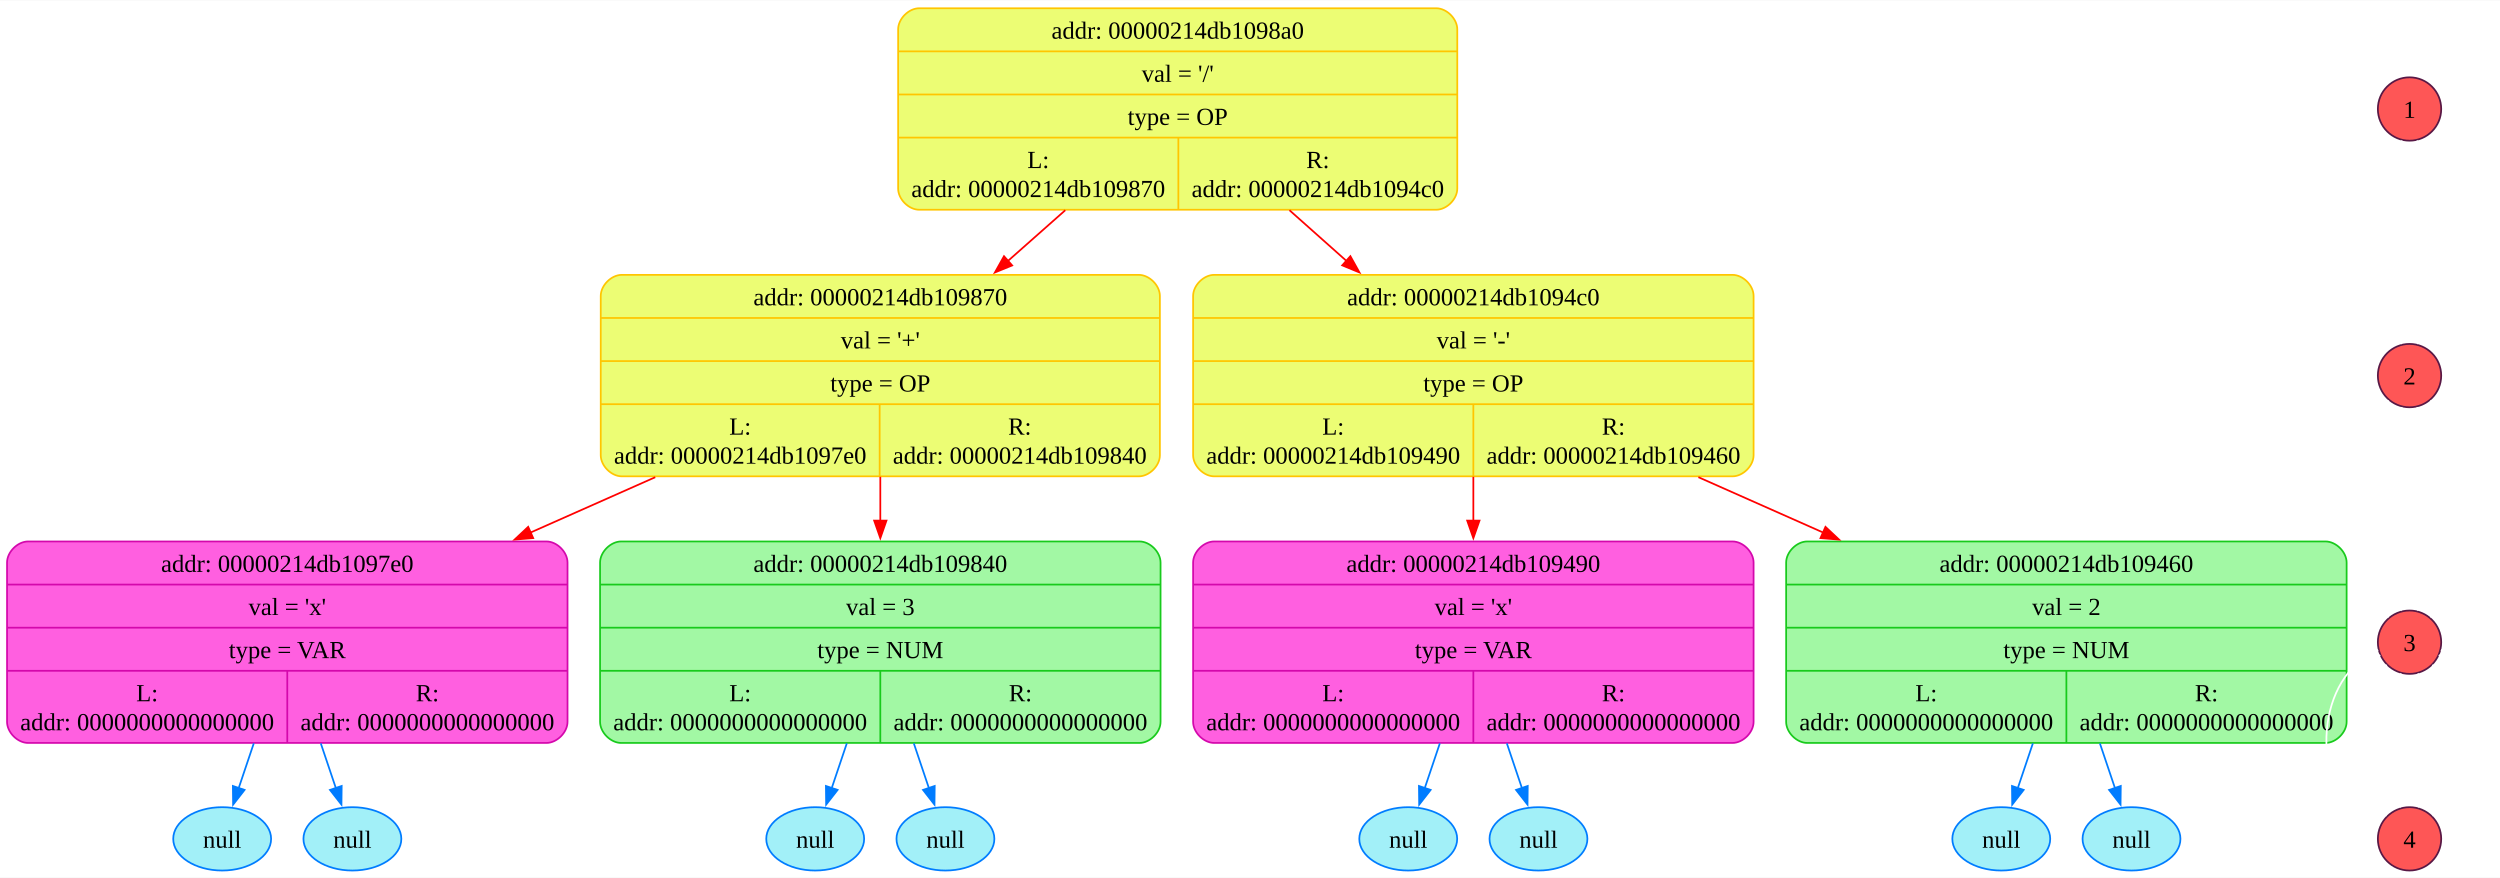
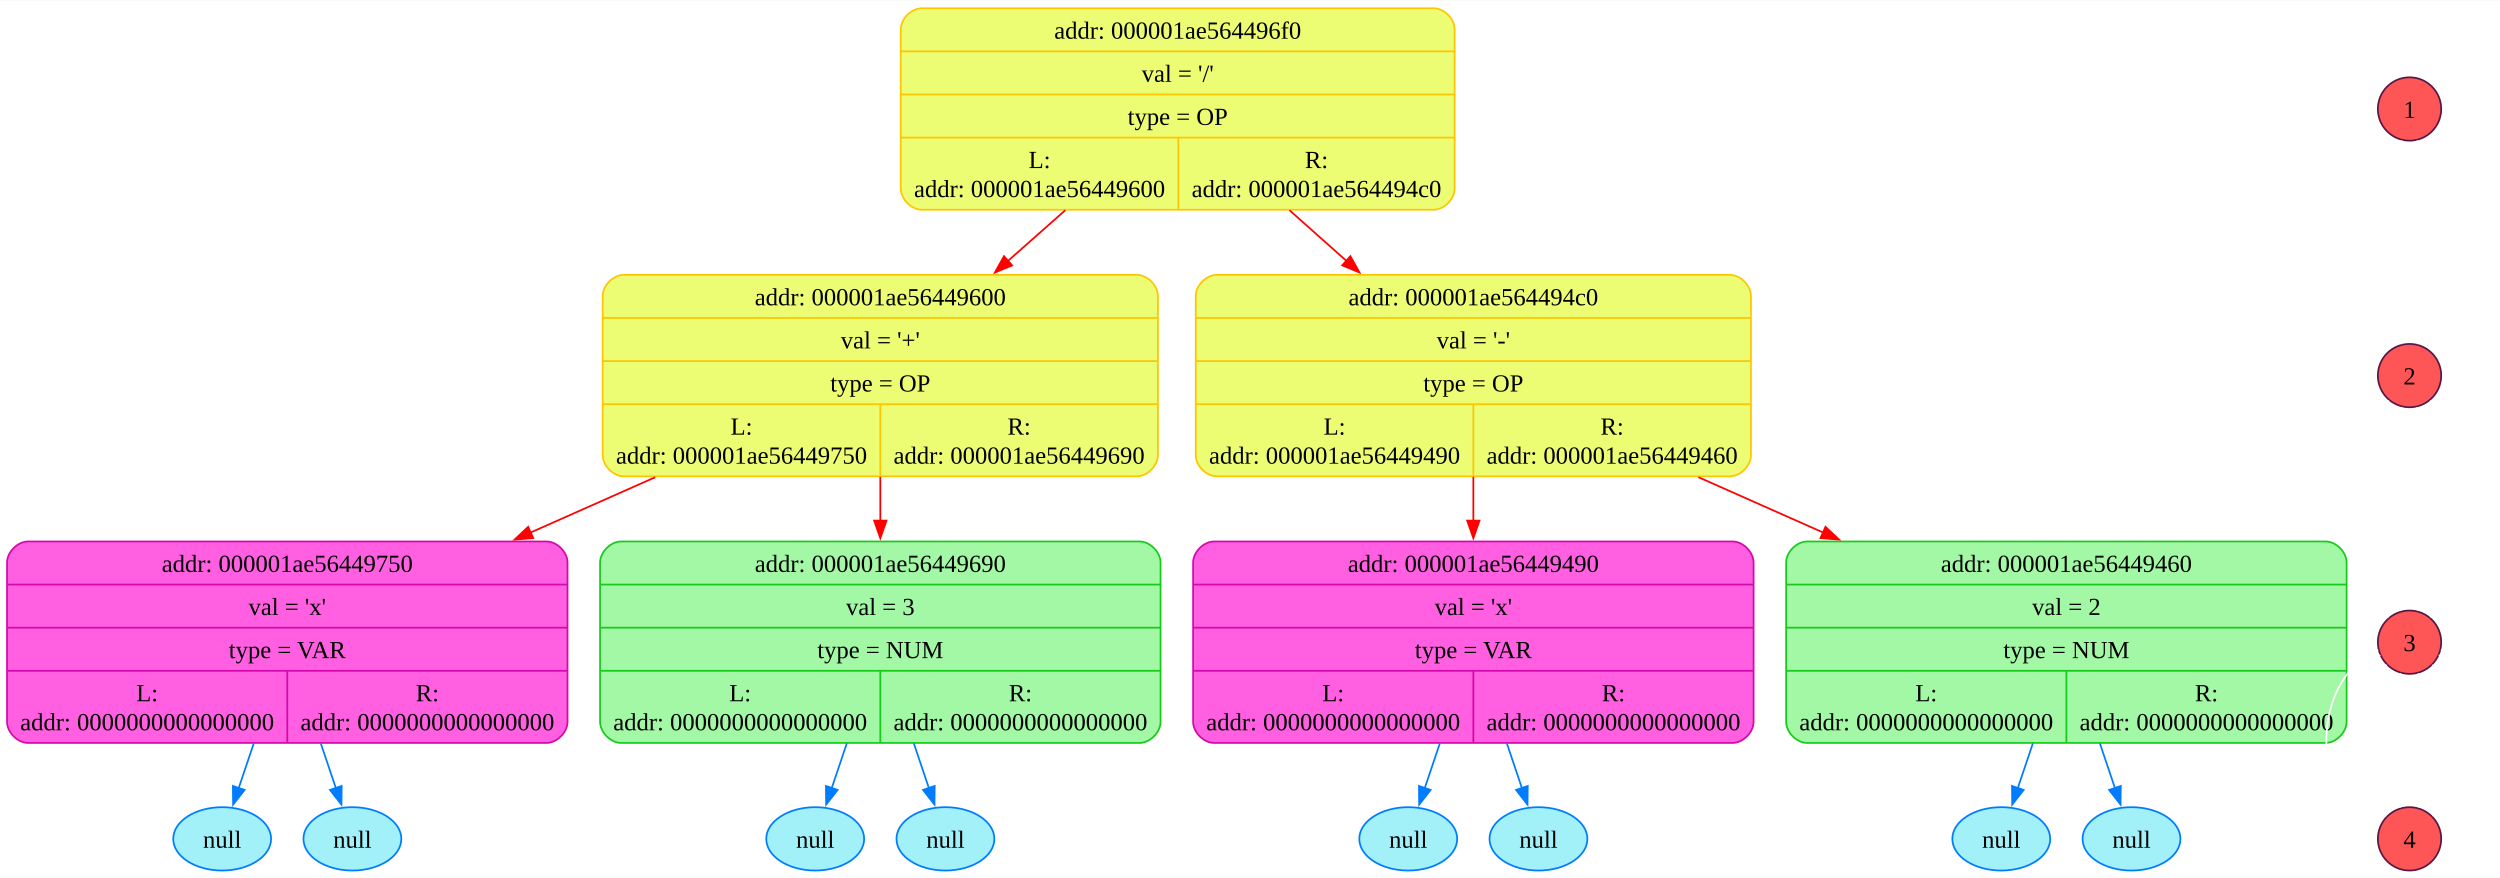
<svg xmlns="http://www.w3.org/2000/svg" width="1421pt" height="499pt" viewBox="0.00 0.00 1420.66 498.50">
  <g id="graph0" class="graph" transform="scale(1 1) rotate(0) translate(4 494.5)">
    <polygon fill="white" stroke="none" points="-4,4 -4,-494.5 1416.66,-494.5 1416.66,4 -4,4" />
    <g id="node1" class="node">
-       <path fill="#ecfd74" stroke="#ffc500" d="M518.38,-375.5C518.38,-375.5 812.12,-375.5 812.12,-375.5 818.12,-375.5 824.12,-381.5 824.12,-387.5 824.12,-387.5 824.12,-478 824.12,-478 824.12,-484 818.12,-490 812.12,-490 812.12,-490 518.38,-490 518.38,-490 512.38,-490 506.38,-484 506.38,-478 506.38,-478 506.38,-387.5 506.38,-387.5 506.38,-381.5 512.38,-375.5 518.38,-375.5" />
-       <text text-anchor="middle" x="665.25" y="-472.7" font-family="Times New Roman,serif" font-size="14.00">addr: 00000214db1098a0</text>
-       <polyline fill="none" stroke="#ffc500" points="506.38,-465.5 824.12,-465.5" />
+       <path fill="#ecfd74" stroke="#ffc500" d="M519.88,-375.5C519.88,-375.5 810.62,-375.5 810.62,-375.5 816.62,-375.5 822.62,-381.5 822.62,-387.5 822.62,-387.5 822.62,-478 822.62,-478 822.62,-484 816.62,-490 810.62,-490 810.62,-490 519.88,-490 519.88,-490 513.88,-490 507.88,-484 507.88,-478 507.88,-478 507.88,-387.5 507.88,-387.5 507.88,-381.5 513.88,-375.5 519.88,-375.5" />
+       <text text-anchor="middle" x="665.25" y="-472.7" font-family="Times New Roman,serif" font-size="14.00">addr: 000001ae564496f0</text>
+       <polyline fill="none" stroke="#ffc500" points="507.88,-465.5 822.62,-465.5" />
      <text text-anchor="middle" x="665.25" y="-448.2" font-family="Times New Roman,serif" font-size="14.00">val = '/'</text>
-       <polyline fill="none" stroke="#ffc500" points="506.38,-441 824.12,-441" />
+       <polyline fill="none" stroke="#ffc500" points="507.88,-441 822.62,-441" />
      <text text-anchor="middle" x="665.25" y="-423.7" font-family="Times New Roman,serif" font-size="14.00">type = OP</text>
-       <polyline fill="none" stroke="#ffc500" points="506.38,-416.5 824.12,-416.5" />
-       <text text-anchor="middle" x="586" y="-399.2" font-family="Times New Roman,serif" font-size="14.00">L:</text>
-       <text text-anchor="middle" x="586" y="-382.7" font-family="Times New Roman,serif" font-size="14.00"> addr: 00000214db109870</text>
+       <polyline fill="none" stroke="#ffc500" points="507.88,-416.5 822.62,-416.5" />
+       <text text-anchor="middle" x="586.75" y="-399.2" font-family="Times New Roman,serif" font-size="14.00">L:</text>
+       <text text-anchor="middle" x="586.75" y="-382.7" font-family="Times New Roman,serif" font-size="14.00"> addr: 000001ae56449600</text>
      <polyline fill="none" stroke="#ffc500" points="665.62,-375.5 665.62,-416.5" />
-       <text text-anchor="middle" x="744.88" y="-399.2" font-family="Times New Roman,serif" font-size="14.00">R: </text>
-       <text text-anchor="middle" x="744.88" y="-382.7" font-family="Times New Roman,serif" font-size="14.00"> addr: 00000214db1094c0</text>
+       <text text-anchor="middle" x="744.12" y="-399.2" font-family="Times New Roman,serif" font-size="14.00">R: </text>
+       <text text-anchor="middle" x="744.12" y="-382.7" font-family="Times New Roman,serif" font-size="14.00"> addr: 000001ae564494c0</text>
    </g>
    <g id="node4" class="node">
-       <path fill="#ecfd74" stroke="#ffc500" d="M349.38,-224C349.38,-224 643.12,-224 643.12,-224 649.12,-224 655.12,-230 655.12,-236 655.12,-236 655.12,-326.5 655.12,-326.5 655.12,-332.5 649.12,-338.5 643.12,-338.5 643.12,-338.5 349.38,-338.5 349.38,-338.5 343.38,-338.5 337.38,-332.5 337.38,-326.5 337.38,-326.5 337.38,-236 337.38,-236 337.38,-230 343.38,-224 349.38,-224" />
-       <text text-anchor="middle" x="496.25" y="-321.2" font-family="Times New Roman,serif" font-size="14.00">addr: 00000214db109870</text>
-       <polyline fill="none" stroke="#ffc500" points="337.38,-314 655.12,-314" />
+       <path fill="#ecfd74" stroke="#ffc500" d="M350.5,-224C350.5,-224 642,-224 642,-224 648,-224 654,-230 654,-236 654,-236 654,-326.5 654,-326.5 654,-332.5 648,-338.5 642,-338.5 642,-338.5 350.5,-338.5 350.5,-338.5 344.5,-338.5 338.5,-332.5 338.5,-326.5 338.5,-326.5 338.5,-236 338.5,-236 338.5,-230 344.5,-224 350.5,-224" />
+       <text text-anchor="middle" x="496.25" y="-321.2" font-family="Times New Roman,serif" font-size="14.00">addr: 000001ae56449600</text>
+       <polyline fill="none" stroke="#ffc500" points="338.5,-314 654,-314" />
      <text text-anchor="middle" x="496.25" y="-296.7" font-family="Times New Roman,serif" font-size="14.00">val = '+'</text>
-       <polyline fill="none" stroke="#ffc500" points="337.38,-289.5 655.12,-289.5" />
+       <polyline fill="none" stroke="#ffc500" points="338.5,-289.5 654,-289.5" />
      <text text-anchor="middle" x="496.25" y="-272.2" font-family="Times New Roman,serif" font-size="14.00">type = OP</text>
-       <polyline fill="none" stroke="#ffc500" points="337.38,-265 655.12,-265" />
-       <text text-anchor="middle" x="416.62" y="-247.7" font-family="Times New Roman,serif" font-size="14.00">L:</text>
-       <text text-anchor="middle" x="416.62" y="-231.2" font-family="Times New Roman,serif" font-size="14.00"> addr: 00000214db1097e0</text>
-       <polyline fill="none" stroke="#ffc500" points="495.88,-224 495.88,-265" />
-       <text text-anchor="middle" x="575.5" y="-247.7" font-family="Times New Roman,serif" font-size="14.00">R: </text>
-       <text text-anchor="middle" x="575.5" y="-231.2" font-family="Times New Roman,serif" font-size="14.00"> addr: 00000214db109840</text>
+       <polyline fill="none" stroke="#ffc500" points="338.5,-265 654,-265" />
+       <text text-anchor="middle" x="417.38" y="-247.7" font-family="Times New Roman,serif" font-size="14.00">L:</text>
+       <text text-anchor="middle" x="417.38" y="-231.2" font-family="Times New Roman,serif" font-size="14.00"> addr: 000001ae56449750</text>
+       <polyline fill="none" stroke="#ffc500" points="496.25,-224 496.25,-265" />
+       <text text-anchor="middle" x="575.12" y="-247.7" font-family="Times New Roman,serif" font-size="14.00">R: </text>
+       <text text-anchor="middle" x="575.12" y="-231.2" font-family="Times New Roman,serif" font-size="14.00"> addr: 000001ae56449690</text>
    </g>
    <g id="edge2" class="edge">
      <path fill="none" stroke="#ff0000" d="M601.36,-375.23C590.74,-365.84 579.65,-356.03 568.84,-346.46" />
      <polygon fill="#ff0000" stroke="#ff0000" points="571.17,-343.86 561.37,-339.85 566.54,-349.1 571.17,-343.86" />
    </g>
    <g id="node5" class="node">
-       <path fill="#ecfd74" stroke="#ffc500" d="M686,-224C686,-224 980.5,-224 980.5,-224 986.5,-224 992.5,-230 992.5,-236 992.5,-236 992.5,-326.5 992.5,-326.5 992.5,-332.5 986.5,-338.5 980.5,-338.5 980.5,-338.5 686,-338.5 686,-338.5 680,-338.5 674,-332.5 674,-326.5 674,-326.5 674,-236 674,-236 674,-230 680,-224 686,-224" />
-       <text text-anchor="middle" x="833.25" y="-321.2" font-family="Times New Roman,serif" font-size="14.00">addr: 00000214db1094c0</text>
-       <polyline fill="none" stroke="#ffc500" points="674,-314 992.5,-314" />
+       <path fill="#ecfd74" stroke="#ffc500" d="M687.5,-224C687.5,-224 979,-224 979,-224 985,-224 991,-230 991,-236 991,-236 991,-326.5 991,-326.5 991,-332.5 985,-338.5 979,-338.5 979,-338.5 687.5,-338.5 687.5,-338.5 681.5,-338.5 675.5,-332.5 675.5,-326.5 675.5,-326.5 675.5,-236 675.5,-236 675.5,-230 681.5,-224 687.5,-224" />
+       <text text-anchor="middle" x="833.25" y="-321.2" font-family="Times New Roman,serif" font-size="14.00">addr: 000001ae564494c0</text>
+       <polyline fill="none" stroke="#ffc500" points="675.5,-314 991,-314" />
      <text text-anchor="middle" x="833.25" y="-296.7" font-family="Times New Roman,serif" font-size="14.00">val = '-'</text>
-       <polyline fill="none" stroke="#ffc500" points="674,-289.5 992.5,-289.5" />
+       <polyline fill="none" stroke="#ffc500" points="675.5,-289.5 991,-289.5" />
      <text text-anchor="middle" x="833.25" y="-272.2" font-family="Times New Roman,serif" font-size="14.00">type = OP</text>
-       <polyline fill="none" stroke="#ffc500" points="674,-265 992.5,-265" />
-       <text text-anchor="middle" x="753.62" y="-247.7" font-family="Times New Roman,serif" font-size="14.00">L:</text>
-       <text text-anchor="middle" x="753.62" y="-231.2" font-family="Times New Roman,serif" font-size="14.00"> addr: 00000214db109490</text>
+       <polyline fill="none" stroke="#ffc500" points="675.5,-265 991,-265" />
+       <text text-anchor="middle" x="754.38" y="-247.7" font-family="Times New Roman,serif" font-size="14.00">L:</text>
+       <text text-anchor="middle" x="754.38" y="-231.2" font-family="Times New Roman,serif" font-size="14.00"> addr: 000001ae56449490</text>
      <polyline fill="none" stroke="#ffc500" points="833.25,-224 833.25,-265" />
-       <text text-anchor="middle" x="912.88" y="-247.7" font-family="Times New Roman,serif" font-size="14.00">R: </text>
-       <text text-anchor="middle" x="912.88" y="-231.2" font-family="Times New Roman,serif" font-size="14.00"> addr: 00000214db109460</text>
+       <text text-anchor="middle" x="912.12" y="-247.7" font-family="Times New Roman,serif" font-size="14.00">R: </text>
+       <text text-anchor="middle" x="912.12" y="-231.2" font-family="Times New Roman,serif" font-size="14.00"> addr: 000001ae56449460</text>
    </g>
    <g id="edge3" class="edge">
      <path fill="none" stroke="#ff0000" d="M728.76,-375.23C739.32,-365.84 750.34,-356.03 761.09,-346.46" />
      <polygon fill="#ff0000" stroke="#ff0000" points="763.37,-349.12 768.52,-339.86 758.72,-343.89 763.37,-349.12" />
    </g>
    <g id="node2" class="node">
      <ellipse fill="#fe5656" stroke="#581845" cx="1365.25" cy="-432.75" rx="18" ry="18" />
      <text text-anchor="middle" x="1365.25" y="-427.7" font-family="Times New Roman,serif" font-size="14.00">1</text>
    </g>
    <g id="node3" class="node">
      <ellipse fill="#fe5656" stroke="#581845" cx="1365.25" cy="-281.25" rx="18" ry="18" />
      <text text-anchor="middle" x="1365.25" y="-276.2" font-family="Times New Roman,serif" font-size="14.00">2</text>
    </g>
    <g id="edge1" class="edge">
      <path fill="none" stroke="white" d="M1360.79,-414.89C1358.09,-389.41 1357.78,-340.8 1359.86,-310.03" />
      <polygon fill="white" stroke="white" points="1363.33,-310.59 1360.69,-300.33 1356.35,-309.99 1363.33,-310.59" />
    </g>
    <g id="edge4" class="edge">
      <path fill="none" stroke="white" d="M1369.71,-414.89C1372.41,-389.41 1372.72,-340.8 1370.64,-310.03" />
      <polygon fill="white" stroke="white" points="1374.15,-309.99 1369.81,-300.33 1367.17,-310.59 1374.15,-309.99" />
    </g>
    <g id="node6" class="node">
      <ellipse fill="#fe5656" stroke="#581845" cx="1365.25" cy="-129.75" rx="18" ry="18" />
      <text text-anchor="middle" x="1365.25" y="-124.7" font-family="Times New Roman,serif" font-size="14.00">3</text>
    </g>
    <g id="edge5" class="edge">
      <path fill="none" stroke="white" d="M1353.21,-267.24C1343.46,-242.05 1342.4,-186.26 1350,-154.35" />
      <polygon fill="white" stroke="white" points="1353.33,-155.44 1352.9,-144.86 1346.64,-153.4 1353.33,-155.44" />
    </g>
    <g id="edge8" class="edge">
      <path fill="none" stroke="white" d="M1360.79,-263.39C1358.09,-237.91 1357.78,-189.3 1359.86,-158.53" />
      <polygon fill="white" stroke="white" points="1363.33,-159.09 1360.69,-148.83 1356.35,-158.49 1363.33,-159.09" />
    </g>
    <g id="edge17" class="edge">
      <path fill="none" stroke="white" d="M1369.71,-263.39C1372.41,-237.91 1372.72,-189.3 1370.64,-158.53" />
      <polygon fill="white" stroke="white" points="1374.15,-158.49 1369.81,-148.83 1367.17,-159.09 1374.15,-158.49" />
    </g>
    <g id="edge20" class="edge">
      <path fill="none" stroke="white" d="M1377.29,-267.24C1387.04,-242.05 1388.1,-186.26 1380.5,-154.35" />
      <polygon fill="white" stroke="white" points="1383.86,-153.4 1377.6,-144.86 1377.17,-155.44 1383.86,-153.4" />
    </g>
    <g id="node7" class="node">
      <path fill="#ff5fe0" stroke="#d408ac" d="M12,-72.5C12,-72.5 306.5,-72.5 306.5,-72.5 312.5,-72.5 318.5,-78.5 318.5,-84.5 318.5,-84.5 318.5,-175 318.5,-175 318.5,-181 312.5,-187 306.5,-187 306.5,-187 12,-187 12,-187 6,-187 0,-181 0,-175 0,-175 0,-84.5 0,-84.5 0,-78.5 6,-72.5 12,-72.5" />
-       <text text-anchor="middle" x="159.25" y="-169.7" font-family="Times New Roman,serif" font-size="14.00">addr: 00000214db1097e0</text>
+       <text text-anchor="middle" x="159.25" y="-169.7" font-family="Times New Roman,serif" font-size="14.00">addr: 000001ae56449750</text>
      <polyline fill="none" stroke="#d408ac" points="0,-162.5 318.5,-162.5" />
      <text text-anchor="middle" x="159.25" y="-145.2" font-family="Times New Roman,serif" font-size="14.00">val = 'x'</text>
      <polyline fill="none" stroke="#d408ac" points="0,-138 318.5,-138" />
      <text text-anchor="middle" x="159.25" y="-120.7" font-family="Times New Roman,serif" font-size="14.00">type = VAR</text>
      <polyline fill="none" stroke="#d408ac" points="0,-113.5 318.5,-113.5" />
      <text text-anchor="middle" x="79.62" y="-96.2" font-family="Times New Roman,serif" font-size="14.00">L:</text>
      <text text-anchor="middle" x="79.62" y="-79.7" font-family="Times New Roman,serif" font-size="14.00"> addr: 0000000000000000</text>
      <polyline fill="none" stroke="#d408ac" points="159.25,-72.5 159.25,-113.5" />
      <text text-anchor="middle" x="238.88" y="-96.2" font-family="Times New Roman,serif" font-size="14.00">R: </text>
      <text text-anchor="middle" x="238.88" y="-79.7" font-family="Times New Roman,serif" font-size="14.00"> addr: 0000000000000000</text>
    </g>
    <g id="edge6" class="edge">
      <path fill="none" stroke="#ff0000" d="M368.36,-223.52C345.17,-213.23 320.88,-202.45 297.41,-192.04" />
      <polygon fill="#ff0000" stroke="#ff0000" points="298.99,-188.91 288.43,-188.06 296.15,-195.31 298.99,-188.91" />
    </g>
    <g id="node8" class="node">
      <path fill="#a2f8a4" stroke="#18ca1c" d="M349,-72.5C349,-72.5 643.5,-72.5 643.5,-72.5 649.5,-72.5 655.5,-78.5 655.5,-84.5 655.5,-84.5 655.5,-175 655.5,-175 655.5,-181 649.5,-187 643.5,-187 643.5,-187 349,-187 349,-187 343,-187 337,-181 337,-175 337,-175 337,-84.5 337,-84.5 337,-78.5 343,-72.5 349,-72.5" />
-       <text text-anchor="middle" x="496.25" y="-169.7" font-family="Times New Roman,serif" font-size="14.00">addr: 00000214db109840</text>
+       <text text-anchor="middle" x="496.25" y="-169.7" font-family="Times New Roman,serif" font-size="14.00">addr: 000001ae56449690</text>
      <polyline fill="none" stroke="#18ca1c" points="337,-162.5 655.5,-162.5" />
      <text text-anchor="middle" x="496.25" y="-145.2" font-family="Times New Roman,serif" font-size="14.00">val = 3</text>
      <polyline fill="none" stroke="#18ca1c" points="337,-138 655.5,-138" />
      <text text-anchor="middle" x="496.25" y="-120.7" font-family="Times New Roman,serif" font-size="14.00">type = NUM</text>
      <polyline fill="none" stroke="#18ca1c" points="337,-113.5 655.5,-113.5" />
      <text text-anchor="middle" x="416.62" y="-96.2" font-family="Times New Roman,serif" font-size="14.00">L:</text>
      <text text-anchor="middle" x="416.62" y="-79.7" font-family="Times New Roman,serif" font-size="14.00"> addr: 0000000000000000</text>
      <polyline fill="none" stroke="#18ca1c" points="496.25,-72.5 496.25,-113.5" />
      <text text-anchor="middle" x="575.88" y="-96.2" font-family="Times New Roman,serif" font-size="14.00">R: </text>
      <text text-anchor="middle" x="575.88" y="-79.7" font-family="Times New Roman,serif" font-size="14.00"> addr: 0000000000000000</text>
    </g>
    <g id="edge7" class="edge">
      <path fill="none" stroke="#ff0000" d="M496.25,-223.73C496.25,-215.54 496.25,-207.05 496.25,-198.67" />
      <polygon fill="#ff0000" stroke="#ff0000" points="499.75,-198.86 496.25,-188.86 492.75,-198.86 499.75,-198.86" />
    </g>
    <g id="node14" class="node">
      <path fill="#ff5fe0" stroke="#d408ac" d="M686,-72.5C686,-72.5 980.5,-72.5 980.5,-72.5 986.5,-72.5 992.5,-78.5 992.5,-84.5 992.5,-84.5 992.5,-175 992.5,-175 992.5,-181 986.5,-187 980.5,-187 980.5,-187 686,-187 686,-187 680,-187 674,-181 674,-175 674,-175 674,-84.5 674,-84.5 674,-78.5 680,-72.5 686,-72.5" />
-       <text text-anchor="middle" x="833.25" y="-169.7" font-family="Times New Roman,serif" font-size="14.00">addr: 00000214db109490</text>
+       <text text-anchor="middle" x="833.25" y="-169.7" font-family="Times New Roman,serif" font-size="14.00">addr: 000001ae56449490</text>
      <polyline fill="none" stroke="#d408ac" points="674,-162.5 992.5,-162.5" />
      <text text-anchor="middle" x="833.25" y="-145.2" font-family="Times New Roman,serif" font-size="14.00">val = 'x'</text>
      <polyline fill="none" stroke="#d408ac" points="674,-138 992.5,-138" />
      <text text-anchor="middle" x="833.25" y="-120.7" font-family="Times New Roman,serif" font-size="14.00">type = VAR</text>
      <polyline fill="none" stroke="#d408ac" points="674,-113.5 992.5,-113.5" />
      <text text-anchor="middle" x="753.62" y="-96.2" font-family="Times New Roman,serif" font-size="14.00">L:</text>
      <text text-anchor="middle" x="753.62" y="-79.7" font-family="Times New Roman,serif" font-size="14.00"> addr: 0000000000000000</text>
      <polyline fill="none" stroke="#d408ac" points="833.25,-72.5 833.25,-113.5" />
      <text text-anchor="middle" x="912.88" y="-96.2" font-family="Times New Roman,serif" font-size="14.00">R: </text>
      <text text-anchor="middle" x="912.88" y="-79.7" font-family="Times New Roman,serif" font-size="14.00"> addr: 0000000000000000</text>
    </g>
    <g id="edge18" class="edge">
      <path fill="none" stroke="#ff0000" d="M833.25,-223.73C833.25,-215.54 833.25,-207.05 833.25,-198.67" />
      <polygon fill="#ff0000" stroke="#ff0000" points="836.75,-198.86 833.25,-188.86 829.75,-198.86 836.75,-198.86" />
    </g>
    <g id="node15" class="node">
      <path fill="#a2f8a4" stroke="#18ca1c" d="M1023,-72.5C1023,-72.5 1317.5,-72.5 1317.5,-72.5 1323.5,-72.5 1329.5,-78.5 1329.5,-84.5 1329.5,-84.5 1329.5,-175 1329.5,-175 1329.5,-181 1323.5,-187 1317.5,-187 1317.5,-187 1023,-187 1023,-187 1017,-187 1011,-181 1011,-175 1011,-175 1011,-84.5 1011,-84.5 1011,-78.5 1017,-72.5 1023,-72.5" />
-       <text text-anchor="middle" x="1170.25" y="-169.7" font-family="Times New Roman,serif" font-size="14.00">addr: 00000214db109460</text>
+       <text text-anchor="middle" x="1170.25" y="-169.7" font-family="Times New Roman,serif" font-size="14.00">addr: 000001ae56449460</text>
      <polyline fill="none" stroke="#18ca1c" points="1011,-162.5 1329.5,-162.5" />
      <text text-anchor="middle" x="1170.25" y="-145.2" font-family="Times New Roman,serif" font-size="14.00">val = 2</text>
      <polyline fill="none" stroke="#18ca1c" points="1011,-138 1329.5,-138" />
      <text text-anchor="middle" x="1170.25" y="-120.7" font-family="Times New Roman,serif" font-size="14.00">type = NUM</text>
      <polyline fill="none" stroke="#18ca1c" points="1011,-113.5 1329.5,-113.5" />
      <text text-anchor="middle" x="1090.62" y="-96.2" font-family="Times New Roman,serif" font-size="14.00">L:</text>
      <text text-anchor="middle" x="1090.62" y="-79.7" font-family="Times New Roman,serif" font-size="14.00"> addr: 0000000000000000</text>
      <polyline fill="none" stroke="#18ca1c" points="1170.25,-72.5 1170.25,-113.5" />
      <text text-anchor="middle" x="1249.88" y="-96.2" font-family="Times New Roman,serif" font-size="14.00">R: </text>
      <text text-anchor="middle" x="1249.88" y="-79.7" font-family="Times New Roman,serif" font-size="14.00"> addr: 0000000000000000</text>
    </g>
    <g id="edge19" class="edge">
      <path fill="none" stroke="#ff0000" d="M961.14,-223.52C984.33,-213.23 1008.62,-202.45 1032.09,-192.04" />
      <polygon fill="#ff0000" stroke="#ff0000" points="1033.35,-195.31 1041.07,-188.06 1030.51,-188.91 1033.35,-195.31" />
    </g>
    <g id="node9" class="node">
      <ellipse fill="#fe5656" stroke="#581845" cx="1365.25" cy="-18" rx="18" ry="18" />
      <text text-anchor="middle" x="1365.25" y="-12.95" font-family="Times New Roman,serif" font-size="14.00">4</text>
    </g>
    <g id="edge9" class="edge">
      <path fill="none" stroke="white" d="M1347.42,-125.35C1311.69,-110.46 1308.51,-50.84 1337.87,-27.98" />
      <polygon fill="white" stroke="white" points="1339.32,-31.18 1346.21,-23.13 1335.8,-25.13 1339.32,-31.18" />
    </g>
    <g id="edge12" class="edge">
      <path fill="none" stroke="white" d="M1348.56,-122.53C1328.64,-105.64 1326.16,-58.49 1341.14,-34.08" />
      <polygon fill="white" stroke="white" points="1343.66,-36.52 1347.35,-26.59 1338.27,-32.05 1343.66,-36.52" />
    </g>
    <g id="edge13" class="edge">
      <path fill="none" stroke="white" d="M1352.14,-117C1344.02,-99.02 1342.83,-64.32 1348.55,-41.42" />
      <polygon fill="white" stroke="white" points="1351.82,-42.69 1351.69,-32.09 1345.18,-40.45 1351.82,-42.69" />
    </g>
    <g id="edge16" class="edge">
      <path fill="none" stroke="white" d="M1360.24,-112.08C1358.29,-94.74 1357.98,-67.28 1359.3,-46.68" />
      <polygon fill="white" stroke="white" points="1362.76,-47.24 1360.13,-36.97 1355.79,-46.64 1362.76,-47.24" />
    </g>
    <g id="edge21" class="edge">
      <path fill="none" stroke="white" d="M1370.26,-112.08C1372.21,-94.74 1372.52,-67.28 1371.2,-46.68" />
      <polygon fill="white" stroke="white" points="1374.71,-46.64 1370.37,-36.97 1367.74,-47.24 1374.71,-46.64" />
    </g>
    <g id="edge24" class="edge">
      <path fill="none" stroke="white" d="M1378.36,-117C1386.48,-99.02 1387.67,-64.32 1381.95,-41.42" />
      <polygon fill="white" stroke="white" points="1385.32,-40.45 1378.81,-32.09 1378.68,-42.69 1385.32,-40.45" />
    </g>
    <g id="edge25" class="edge">
      <path fill="none" stroke="white" d="M1381.94,-122.53C1401.86,-105.64 1404.34,-58.49 1389.36,-34.08" />
      <polygon fill="white" stroke="white" points="1392.23,-32.05 1383.15,-26.59 1386.84,-36.52 1392.23,-32.05" />
    </g>
    <g id="edge28" class="edge">
      <path fill="none" stroke="white" d="M1383.08,-125.35C1418.81,-110.46 1421.99,-50.84 1392.63,-27.98" />
      <polygon fill="white" stroke="white" points="1394.7,-25.13 1384.29,-23.13 1391.18,-31.18 1394.7,-25.13" />
    </g>
    <g id="node10" class="node">
      <ellipse fill="#a2f0f8" stroke="#007cff" cx="122.25" cy="-18" rx="27.81" ry="18" />
      <text text-anchor="middle" x="122.25" y="-12.95" font-family="Times New Roman,serif" font-size="14.00"> null</text>
    </g>
    <g id="edge10" class="edge">
      <path fill="none" stroke="#007cff" d="M140.21,-72.27C137.21,-63.37 134.23,-54.54 131.59,-46.69" />
      <polygon fill="#007cff" stroke="#007cff" points="134.98,-45.81 128.47,-37.45 128.35,-48.05 134.98,-45.81" />
    </g>
    <g id="node11" class="node">
      <ellipse fill="#a2f0f8" stroke="#007cff" cx="196.25" cy="-18" rx="27.81" ry="18" />
      <text text-anchor="middle" x="196.25" y="-12.95" font-family="Times New Roman,serif" font-size="14.00"> null</text>
    </g>
    <g id="edge11" class="edge">
      <path fill="none" stroke="#007cff" d="M178.29,-72.27C181.29,-63.37 184.27,-54.54 186.91,-46.69" />
      <polygon fill="#007cff" stroke="#007cff" points="190.15,-48.05 190.03,-37.45 183.52,-45.81 190.15,-48.05" />
    </g>
    <g id="node12" class="node">
      <ellipse fill="#a2f0f8" stroke="#007cff" cx="459.25" cy="-18" rx="27.81" ry="18" />
      <text text-anchor="middle" x="459.25" y="-12.95" font-family="Times New Roman,serif" font-size="14.00"> null</text>
    </g>
    <g id="edge14" class="edge">
      <path fill="none" stroke="#007cff" d="M477.21,-72.27C474.21,-63.37 471.23,-54.54 468.59,-46.69" />
      <polygon fill="#007cff" stroke="#007cff" points="471.98,-45.81 465.47,-37.45 465.35,-48.05 471.98,-45.81" />
    </g>
    <g id="node13" class="node">
      <ellipse fill="#a2f0f8" stroke="#007cff" cx="533.25" cy="-18" rx="27.81" ry="18" />
      <text text-anchor="middle" x="533.25" y="-12.95" font-family="Times New Roman,serif" font-size="14.00"> null</text>
    </g>
    <g id="edge15" class="edge">
      <path fill="none" stroke="#007cff" d="M515.29,-72.27C518.29,-63.37 521.27,-54.54 523.91,-46.69" />
      <polygon fill="#007cff" stroke="#007cff" points="527.15,-48.05 527.03,-37.45 520.52,-45.81 527.15,-48.05" />
    </g>
    <g id="node16" class="node">
      <ellipse fill="#a2f0f8" stroke="#007cff" cx="796.25" cy="-18" rx="27.81" ry="18" />
      <text text-anchor="middle" x="796.25" y="-12.95" font-family="Times New Roman,serif" font-size="14.00"> null</text>
    </g>
    <g id="edge22" class="edge">
      <path fill="none" stroke="#007cff" d="M814.21,-72.27C811.21,-63.37 808.23,-54.54 805.59,-46.69" />
      <polygon fill="#007cff" stroke="#007cff" points="808.98,-45.81 802.47,-37.45 802.35,-48.05 808.98,-45.81" />
    </g>
    <g id="node17" class="node">
      <ellipse fill="#a2f0f8" stroke="#007cff" cx="870.25" cy="-18" rx="27.81" ry="18" />
      <text text-anchor="middle" x="870.25" y="-12.95" font-family="Times New Roman,serif" font-size="14.00"> null</text>
    </g>
    <g id="edge23" class="edge">
      <path fill="none" stroke="#007cff" d="M852.29,-72.27C855.29,-63.37 858.27,-54.54 860.91,-46.69" />
      <polygon fill="#007cff" stroke="#007cff" points="864.15,-48.05 864.03,-37.45 857.52,-45.81 864.15,-48.05" />
    </g>
    <g id="node18" class="node">
      <ellipse fill="#a2f0f8" stroke="#007cff" cx="1133.25" cy="-18" rx="27.81" ry="18" />
      <text text-anchor="middle" x="1133.25" y="-12.95" font-family="Times New Roman,serif" font-size="14.00"> null</text>
    </g>
    <g id="edge26" class="edge">
      <path fill="none" stroke="#007cff" d="M1151.21,-72.27C1148.21,-63.37 1145.23,-54.54 1142.59,-46.69" />
      <polygon fill="#007cff" stroke="#007cff" points="1145.98,-45.81 1139.47,-37.45 1139.35,-48.05 1145.98,-45.81" />
    </g>
    <g id="node19" class="node">
      <ellipse fill="#a2f0f8" stroke="#007cff" cx="1207.25" cy="-18" rx="27.81" ry="18" />
      <text text-anchor="middle" x="1207.25" y="-12.95" font-family="Times New Roman,serif" font-size="14.00"> null</text>
    </g>
    <g id="edge27" class="edge">
      <path fill="none" stroke="#007cff" d="M1189.29,-72.27C1192.29,-63.37 1195.27,-54.54 1197.91,-46.69" />
      <polygon fill="#007cff" stroke="#007cff" points="1201.15,-48.05 1201.03,-37.45 1194.52,-45.81 1201.15,-48.05" />
    </g>
  </g>
</svg>
